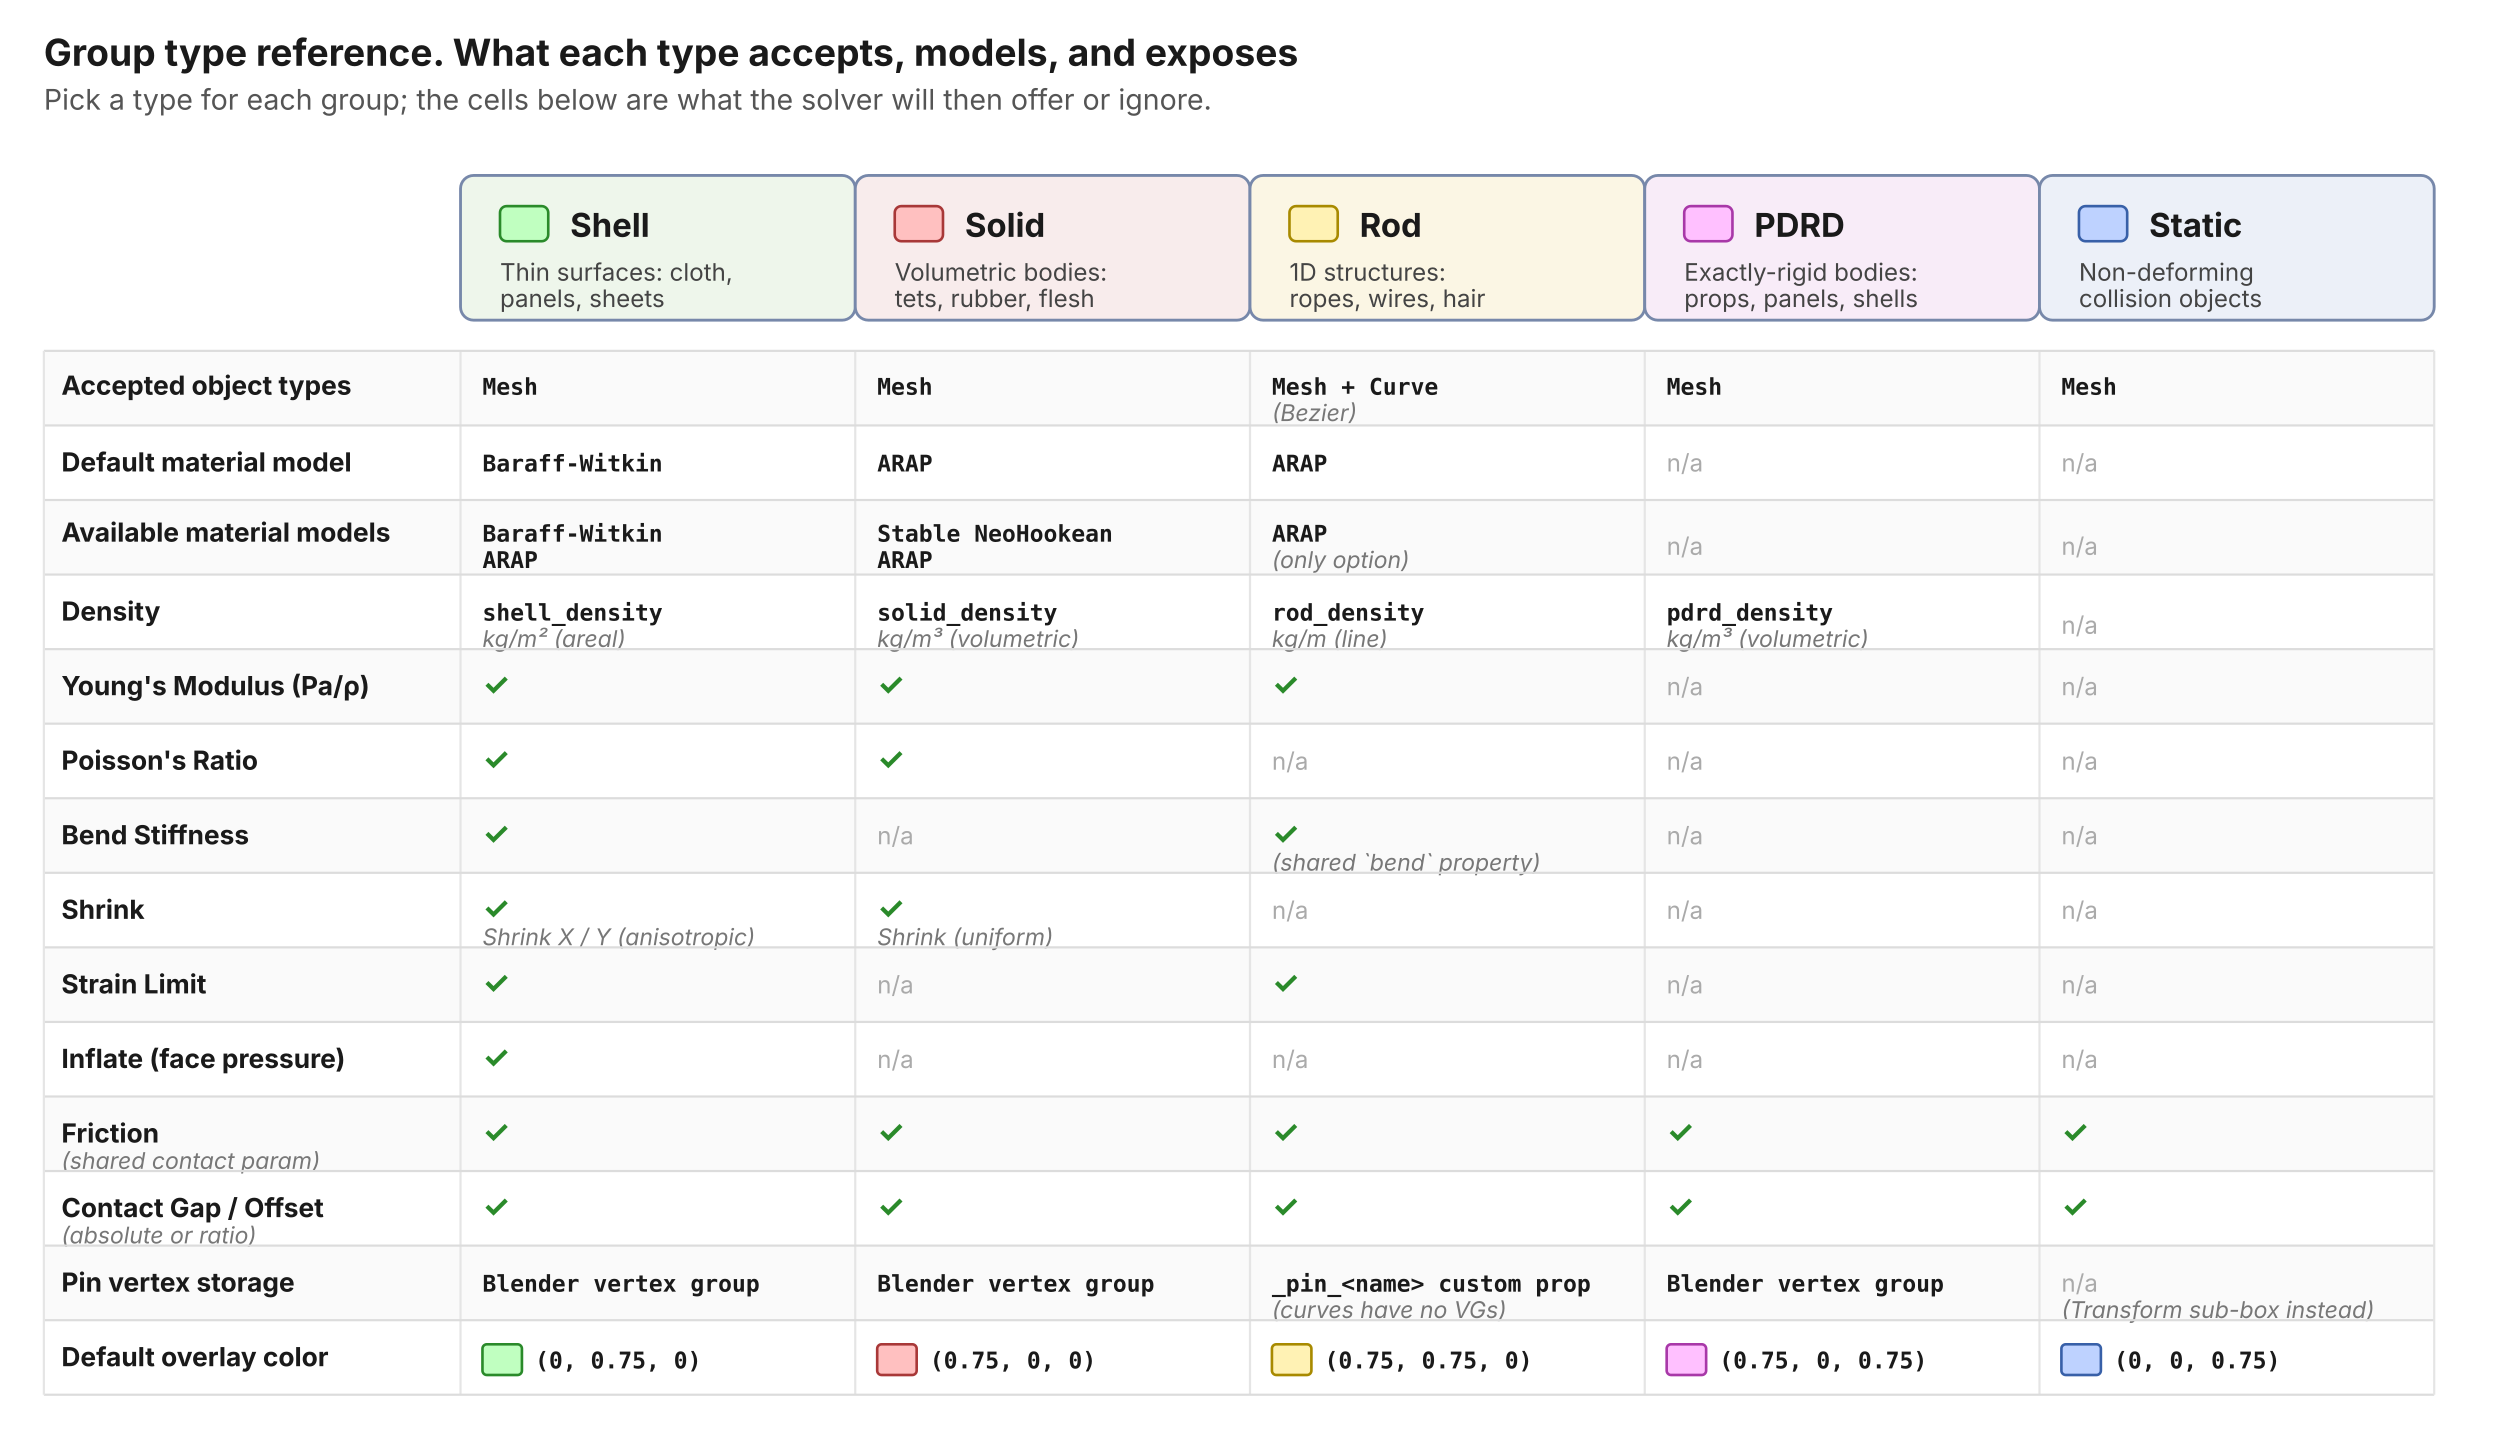
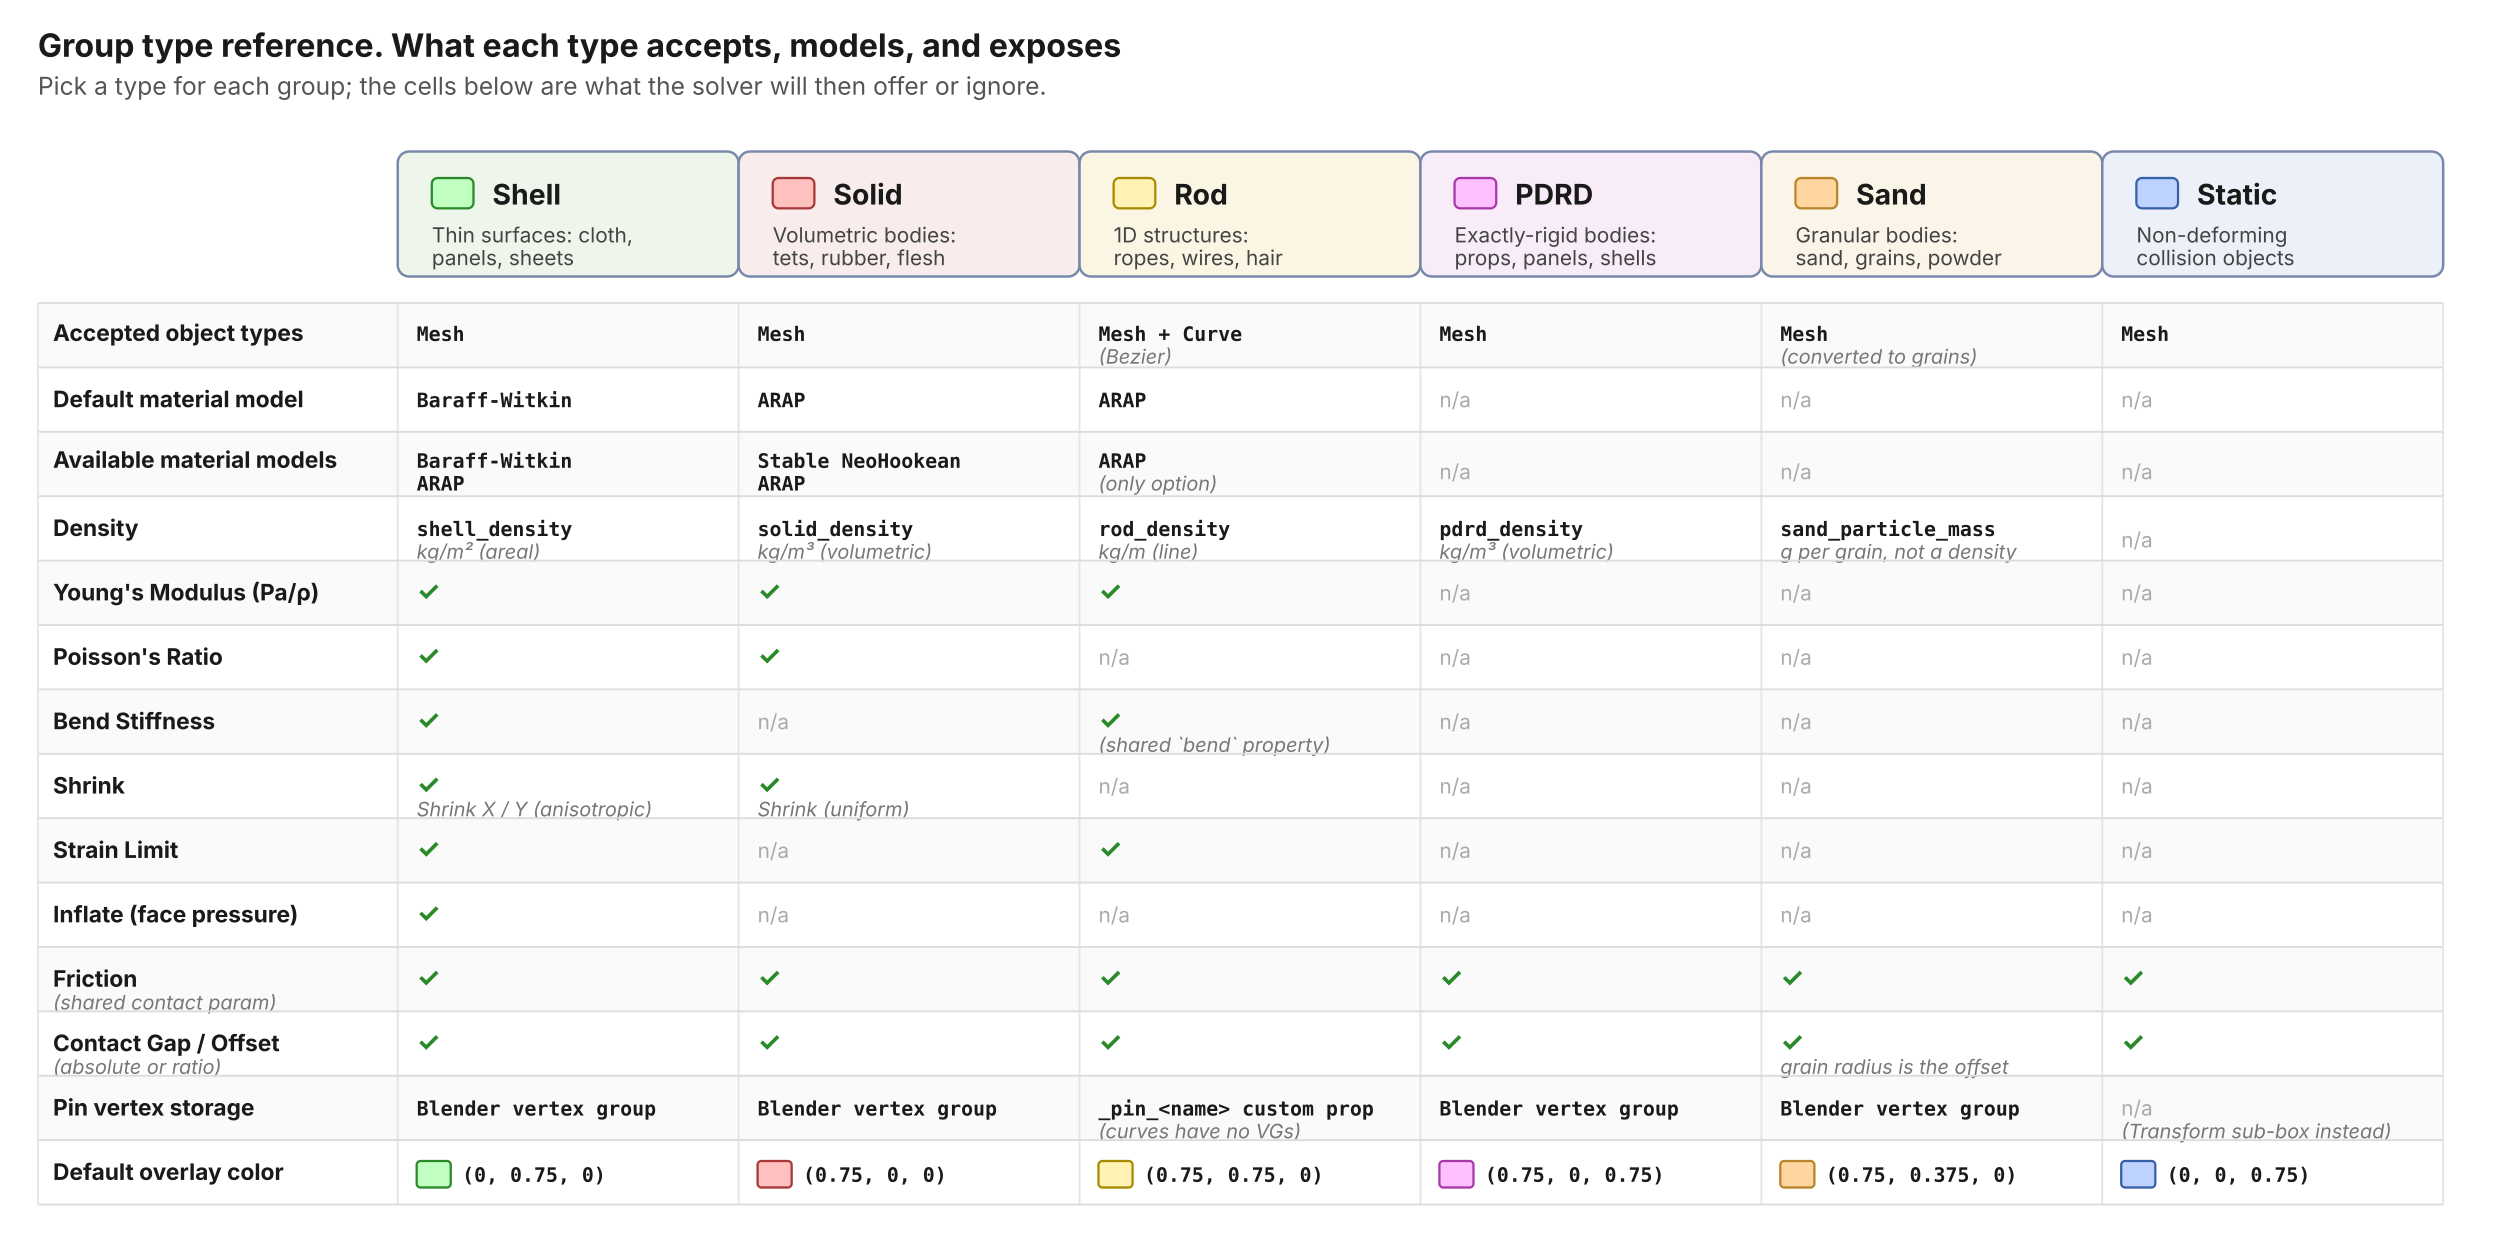
- <svg xmlns="http://www.w3.org/2000/svg" viewBox="0 0 1140 660" role="img" aria-label="Group type reference matrix: Shell, Solid, Rod, PDRD, and Static columns showing accepted object types, material models, relevant material parameters, pin storage, and default overlay color for each type">
+ <svg xmlns="http://www.w3.org/2000/svg" viewBox="0 0 1320 660" role="img" aria-label="Group type reference matrix: Shell, Solid, Rod, PDRD, Sand, and Static columns showing accepted object types, material models, relevant material parameters, pin storage, and default overlay color for each type">
  <defs>
    <pattern id="stripe-shell" patternUnits="userSpaceOnUse" width="4" height="4">
      <rect width="4" height="4" fill="#f6fbf4" />
    </pattern>
  </defs>
  <style>
    .title       { font: 700 17px -apple-system, BlinkMacSystemFont, "Segoe UI", sans-serif; fill: #1a1a1a; }
    .sub         { font: 13px -apple-system, sans-serif; fill: #555; }

    .row-lbl     { font: 700 12px -apple-system, sans-serif; fill: #1a1a1a; }
    .row-sub     { font: italic 10.5px -apple-system, sans-serif; fill: #777; }

    .col-hdr-box { stroke: #7788aa; stroke-width: 1.3; }
    .col-hdr     { font: 700 15px -apple-system, sans-serif; fill: #1a1a1a; }
    .col-sub     { font: 11px -apple-system, sans-serif; fill: #444; }

    .cell        { font: 11px -apple-system, sans-serif; fill: #1a1a1a; }
    .cell-mono   { font: 600 10.5px "Menlo", "Consolas", monospace; fill: #1a1a1a; }
    .cell-muted  { font: 11px -apple-system, sans-serif; fill: #aaa; }
    .check       { font: 700 14px -apple-system, sans-serif; fill: #2a8a2a; }

    .grid-h      { stroke: #dcdcdc; stroke-width: 1; }
    .grid-v      { stroke: #e5e5e5; stroke-width: 1; }
    .band        { fill: #fafafa; }

    .sw-shell    { fill: rgb(192, 255, 192); stroke: #2a8a2a; stroke-width: 1.2; }
    .sw-solid    { fill: rgb(255, 192, 192); stroke: #a83838; stroke-width: 1.2; }
    .sw-rod      { fill: rgb(255, 242, 180); stroke: #a88a00; stroke-width: 1.2; }
    .sw-pdrd     { fill: rgb(255, 192, 255); stroke: #a838a8; stroke-width: 1.2; }
+     .sw-sand     { fill: rgb(255, 214, 160); stroke: #b8862a; stroke-width: 1.2; }
    .sw-static   { fill: rgb(190, 210, 255); stroke: #3860a8; stroke-width: 1.2; }

    .hdr-shell   { fill: #eef6eb; }
    .hdr-solid   { fill: #f8ecec; }
    .hdr-rod     { fill: #fbf6e4; }
    .hdr-pdrd    { fill: #f8ecf8; }
+     .hdr-sand    { fill: #fbf4e9; }
    .hdr-static  { fill: #ecf0f8; }
  </style>
  <text x="20" y="30" class="title">Group type reference. What each type accepts, models, and exposes</text>
  <text x="20" y="50" class="sub">Pick a type for each group; the cells below are what the solver will then offer or ignore.</text>
  <rect x="210" y="80" width="180" height="66" class="hdr-shell col-hdr-box" rx="6" />
  <rect x="390" y="80" width="180" height="66" class="hdr-solid col-hdr-box" rx="6" />
  <rect x="570" y="80" width="180" height="66" class="hdr-rod col-hdr-box" rx="6" />
  <rect x="750" y="80" width="180" height="66" class="hdr-pdrd col-hdr-box" rx="6" />
-   <rect x="930" y="80" width="180" height="66" class="hdr-static col-hdr-box" rx="6" />
+   <rect x="930" y="80" width="180" height="66" class="hdr-sand col-hdr-box" rx="6" />
+   <rect x="1110" y="80" width="180" height="66" class="hdr-static col-hdr-box" rx="6" />
  <rect x="228" y="94" width="22" height="16" rx="3" class="sw-shell" />
  <text x="260" y="108" class="col-hdr">Shell</text>
  <text x="228" y="128" class="col-sub">Thin surfaces: cloth,</text>
  <text x="228" y="140" class="col-sub">panels, sheets</text>
  <rect x="408" y="94" width="22" height="16" rx="3" class="sw-solid" />
  <text x="440" y="108" class="col-hdr">Solid</text>
  <text x="408" y="128" class="col-sub">Volumetric bodies:</text>
  <text x="408" y="140" class="col-sub">tets, rubber, flesh</text>
  <rect x="588" y="94" width="22" height="16" rx="3" class="sw-rod" />
  <text x="620" y="108" class="col-hdr">Rod</text>
  <text x="588" y="128" class="col-sub">1D structures:</text>
  <text x="588" y="140" class="col-sub">ropes, wires, hair</text>
  <rect x="768" y="94" width="22" height="16" rx="3" class="sw-pdrd" />
  <text x="800" y="108" class="col-hdr">PDRD</text>
  <text x="768" y="128" class="col-sub">Exactly-rigid bodies:</text>
  <text x="768" y="140" class="col-sub">props, panels, shells</text>
-   <rect x="948" y="94" width="22" height="16" rx="3" class="sw-static" />
-   <text x="980" y="108" class="col-hdr">Static</text>
-   <text x="948" y="128" class="col-sub">Non-deforming</text>
-   <text x="948" y="140" class="col-sub">collision objects</text>
-   <rect x="20" y="160" width="1090" height="34" class="band" />
-   <rect x="20" y="228" width="1090" height="34" class="band" />
-   <rect x="20" y="296" width="1090" height="34" class="band" />
-   <rect x="20" y="364" width="1090" height="34" class="band" />
-   <rect x="20" y="432" width="1090" height="34" class="band" />
-   <rect x="20" y="500" width="1090" height="34" class="band" />
-   <rect x="20" y="568" width="1090" height="34" class="band" />
+   <rect x="948" y="94" width="22" height="16" rx="3" class="sw-sand" />
+   <text x="980" y="108" class="col-hdr">Sand</text>
+   <text x="948" y="128" class="col-sub">Granular bodies:</text>
+   <text x="948" y="140" class="col-sub">sand, grains, powder</text>
+   <rect x="1128" y="94" width="22" height="16" rx="3" class="sw-static" />
+   <text x="1160" y="108" class="col-hdr">Static</text>
+   <text x="1128" y="128" class="col-sub">Non-deforming</text>
+   <text x="1128" y="140" class="col-sub">collision objects</text>
+   <rect x="20" y="160" width="1270" height="34" class="band" />
+   <rect x="20" y="228" width="1270" height="34" class="band" />
+   <rect x="20" y="296" width="1270" height="34" class="band" />
+   <rect x="20" y="364" width="1270" height="34" class="band" />
+   <rect x="20" y="432" width="1270" height="34" class="band" />
+   <rect x="20" y="500" width="1270" height="34" class="band" />
+   <rect x="20" y="568" width="1270" height="34" class="band" />
  <line x1="210" y1="160" x2="210" y2="636" class="grid-v" />
  <line x1="390" y1="160" x2="390" y2="636" class="grid-v" />
  <line x1="570" y1="160" x2="570" y2="636" class="grid-v" />
  <line x1="750" y1="160" x2="750" y2="636" class="grid-v" />
  <line x1="930" y1="160" x2="930" y2="636" class="grid-v" />
+   <line x1="1110" y1="160" x2="1110" y2="636" class="grid-v" />
  <text x="28" y="180" class="row-lbl">Accepted object types</text>
  <text x="220" y="180" class="cell-mono">Mesh</text>
  <text x="400" y="180" class="cell-mono">Mesh</text>
  <text x="580" y="180" class="cell-mono">Mesh + Curve</text>
  <text x="580" y="192" class="row-sub">(Bezier)</text>
  <text x="760" y="180" class="cell-mono">Mesh</text>
  <text x="940" y="180" class="cell-mono">Mesh</text>
-   <line x1="20" y1="194" x2="1110" y2="194" class="grid-h" />
+   <text x="940" y="192" class="row-sub">(converted to grains)</text>
+   <text x="1120" y="180" class="cell-mono">Mesh</text>
+   <line x1="20" y1="194" x2="1290" y2="194" class="grid-h" />
  <text x="28" y="215" class="row-lbl">Default material model</text>
  <text x="220" y="215" class="cell-mono">Baraff-Witkin</text>
  <text x="400" y="215" class="cell-mono">ARAP</text>
  <text x="580" y="215" class="cell-mono">ARAP</text>
  <text x="760" y="215" class="cell-muted">n/a</text>
  <text x="940" y="215" class="cell-muted">n/a</text>
-   <line x1="20" y1="228" x2="1110" y2="228" class="grid-h" />
+   <text x="1120" y="215" class="cell-muted">n/a</text>
+   <line x1="20" y1="228" x2="1290" y2="228" class="grid-h" />
  <text x="28" y="247" class="row-lbl">Available material models</text>
  <text x="220" y="247" class="cell-mono">Baraff-Witkin</text>
  <text x="220" y="259" class="cell-mono">ARAP</text>
  <text x="400" y="247" class="cell-mono">Stable NeoHookean</text>
  <text x="400" y="259" class="cell-mono">ARAP</text>
  <text x="580" y="247" class="cell-mono">ARAP</text>
  <text x="580" y="259" class="row-sub">(only option)</text>
  <text x="760" y="253" class="cell-muted">n/a</text>
  <text x="940" y="253" class="cell-muted">n/a</text>
-   <line x1="20" y1="262" x2="1110" y2="262" class="grid-h" />
+   <text x="1120" y="253" class="cell-muted">n/a</text>
+   <line x1="20" y1="262" x2="1290" y2="262" class="grid-h" />
  <text x="28" y="283" class="row-lbl">Density</text>
  <text x="220" y="283" class="cell-mono">shell_density</text>
  <text x="220" y="295" class="row-sub">kg/m² (areal)</text>
  <text x="400" y="283" class="cell-mono">solid_density</text>
  <text x="400" y="295" class="row-sub">kg/m³ (volumetric)</text>
  <text x="580" y="283" class="cell-mono">rod_density</text>
  <text x="580" y="295" class="row-sub">kg/m (line)</text>
  <text x="760" y="283" class="cell-mono">pdrd_density</text>
  <text x="760" y="295" class="row-sub">kg/m³ (volumetric)</text>
-   <text x="940" y="289" class="cell-muted">n/a</text>
-   <line x1="20" y1="296" x2="1110" y2="296" class="grid-h" />
+   <text x="940" y="283" class="cell-mono">sand_particle_mass</text>
+   <text x="940" y="295" class="row-sub">g per grain, not a density</text>
+   <text x="1120" y="289" class="cell-muted">n/a</text>
+   <line x1="20" y1="296" x2="1290" y2="296" class="grid-h" />
  <text x="28" y="317" class="row-lbl">Young's Modulus (Pa/ρ)</text>
  <text x="220" y="317" class="check">✓</text>
  <text x="400" y="317" class="check">✓</text>
  <text x="580" y="317" class="check">✓</text>
  <text x="760" y="317" class="cell-muted">n/a</text>
  <text x="940" y="317" class="cell-muted">n/a</text>
-   <line x1="20" y1="330" x2="1110" y2="330" class="grid-h" />
+   <text x="1120" y="317" class="cell-muted">n/a</text>
+   <line x1="20" y1="330" x2="1290" y2="330" class="grid-h" />
  <text x="28" y="351" class="row-lbl">Poisson's Ratio</text>
  <text x="220" y="351" class="check">✓</text>
  <text x="400" y="351" class="check">✓</text>
  <text x="580" y="351" class="cell-muted">n/a</text>
  <text x="760" y="351" class="cell-muted">n/a</text>
  <text x="940" y="351" class="cell-muted">n/a</text>
-   <line x1="20" y1="364" x2="1110" y2="364" class="grid-h" />
+   <text x="1120" y="351" class="cell-muted">n/a</text>
+   <line x1="20" y1="364" x2="1290" y2="364" class="grid-h" />
  <text x="28" y="385" class="row-lbl">Bend Stiffness</text>
  <text x="220" y="385" class="check">✓</text>
  <text x="400" y="385" class="cell-muted">n/a</text>
  <text x="580" y="385" class="check">✓</text>
  <text x="580" y="397" class="row-sub">(shared `bend` property)</text>
  <text x="760" y="385" class="cell-muted">n/a</text>
  <text x="940" y="385" class="cell-muted">n/a</text>
-   <line x1="20" y1="398" x2="1110" y2="398" class="grid-h" />
+   <text x="1120" y="385" class="cell-muted">n/a</text>
+   <line x1="20" y1="398" x2="1290" y2="398" class="grid-h" />
  <text x="28" y="419" class="row-lbl">Shrink</text>
  <text x="220" y="419" class="check">✓</text>
  <text x="220" y="431" class="row-sub">Shrink X / Y (anisotropic)</text>
  <text x="400" y="419" class="check">✓</text>
  <text x="400" y="431" class="row-sub">Shrink (uniform)</text>
  <text x="580" y="419" class="cell-muted">n/a</text>
  <text x="760" y="419" class="cell-muted">n/a</text>
  <text x="940" y="419" class="cell-muted">n/a</text>
-   <line x1="20" y1="432" x2="1110" y2="432" class="grid-h" />
+   <text x="1120" y="419" class="cell-muted">n/a</text>
+   <line x1="20" y1="432" x2="1290" y2="432" class="grid-h" />
  <text x="28" y="453" class="row-lbl">Strain Limit</text>
  <text x="220" y="453" class="check">✓</text>
  <text x="400" y="453" class="cell-muted">n/a</text>
  <text x="580" y="453" class="check">✓</text>
  <text x="760" y="453" class="cell-muted">n/a</text>
  <text x="940" y="453" class="cell-muted">n/a</text>
-   <line x1="20" y1="466" x2="1110" y2="466" class="grid-h" />
+   <text x="1120" y="453" class="cell-muted">n/a</text>
+   <line x1="20" y1="466" x2="1290" y2="466" class="grid-h" />
  <text x="28" y="487" class="row-lbl">Inflate (face pressure)</text>
  <text x="220" y="487" class="check">✓</text>
  <text x="400" y="487" class="cell-muted">n/a</text>
  <text x="580" y="487" class="cell-muted">n/a</text>
  <text x="760" y="487" class="cell-muted">n/a</text>
  <text x="940" y="487" class="cell-muted">n/a</text>
-   <line x1="20" y1="500" x2="1110" y2="500" class="grid-h" />
+   <text x="1120" y="487" class="cell-muted">n/a</text>
+   <line x1="20" y1="500" x2="1290" y2="500" class="grid-h" />
  <text x="28" y="521" class="row-lbl">Friction</text>
  <text x="28" y="533" class="row-sub">(shared contact param)</text>
  <text x="220" y="521" class="check">✓</text>
  <text x="400" y="521" class="check">✓</text>
  <text x="580" y="521" class="check">✓</text>
  <text x="760" y="521" class="check">✓</text>
  <text x="940" y="521" class="check">✓</text>
-   <line x1="20" y1="534" x2="1110" y2="534" class="grid-h" />
+   <text x="1120" y="521" class="check">✓</text>
+   <line x1="20" y1="534" x2="1290" y2="534" class="grid-h" />
  <text x="28" y="555" class="row-lbl">Contact Gap / Offset</text>
  <text x="28" y="567" class="row-sub">(absolute or ratio)</text>
  <text x="220" y="555" class="check">✓</text>
  <text x="400" y="555" class="check">✓</text>
  <text x="580" y="555" class="check">✓</text>
  <text x="760" y="555" class="check">✓</text>
  <text x="940" y="555" class="check">✓</text>
-   <line x1="20" y1="568" x2="1110" y2="568" class="grid-h" />
+   <text x="940" y="567" class="row-sub">grain radius is the offset</text>
+   <text x="1120" y="555" class="check">✓</text>
+   <line x1="20" y1="568" x2="1290" y2="568" class="grid-h" />
  <text x="28" y="589" class="row-lbl">Pin vertex storage</text>
  <text x="220" y="589" class="cell-mono">Blender vertex group</text>
  <text x="400" y="589" class="cell-mono">Blender vertex group</text>
  <text x="580" y="589" class="cell-mono">_pin_&lt;name&gt; custom prop</text>
  <text x="580" y="601" class="row-sub">(curves have no VGs)</text>
  <text x="760" y="589" class="cell-mono">Blender vertex group</text>
-   <text x="940" y="589" class="cell-muted">n/a</text>
-   <text x="940" y="601" class="row-sub">(Transform sub-box instead)</text>
-   <line x1="20" y1="602" x2="1110" y2="602" class="grid-h" />
+   <text x="940" y="589" class="cell-mono">Blender vertex group</text>
+   <text x="1120" y="589" class="cell-muted">n/a</text>
+   <text x="1120" y="601" class="row-sub">(Transform sub-box instead)</text>
+   <line x1="20" y1="602" x2="1290" y2="602" class="grid-h" />
  <text x="28" y="623" class="row-lbl">Default overlay color</text>
  <rect x="220" y="613" width="18" height="14" rx="2" class="sw-shell" />
  <text x="244" y="624" class="cell-mono">(0, 0.75, 0)</text>
  <rect x="400" y="613" width="18" height="14" rx="2" class="sw-solid" />
  <text x="424" y="624" class="cell-mono">(0.75, 0, 0)</text>
  <rect x="580" y="613" width="18" height="14" rx="2" class="sw-rod" />
  <text x="604" y="624" class="cell-mono">(0.75, 0.75, 0)</text>
  <rect x="760" y="613" width="18" height="14" rx="2" class="sw-pdrd" />
  <text x="784" y="624" class="cell-mono">(0.75, 0, 0.75)</text>
-   <rect x="940" y="613" width="18" height="14" rx="2" class="sw-static" />
-   <text x="964" y="624" class="cell-mono">(0, 0, 0.75)</text>
-   <line x1="20" y1="636" x2="1110" y2="636" class="grid-h" />
-   <line x1="20" y1="160" x2="1110" y2="160" class="grid-h" />
+   <rect x="940" y="613" width="18" height="14" rx="2" class="sw-sand" />
+   <text x="964" y="624" class="cell-mono">(0.75, 0.375, 0)</text>
+   <rect x="1120" y="613" width="18" height="14" rx="2" class="sw-static" />
+   <text x="1144" y="624" class="cell-mono">(0, 0, 0.75)</text>
+   <line x1="20" y1="636" x2="1290" y2="636" class="grid-h" />
+   <line x1="20" y1="160" x2="1290" y2="160" class="grid-h" />
  <line x1="20" y1="160" x2="20" y2="636" class="grid-v" />
-   <line x1="1110" y1="160" x2="1110" y2="636" class="grid-v" />
+   <line x1="1290" y1="160" x2="1290" y2="636" class="grid-v" />
</svg>
